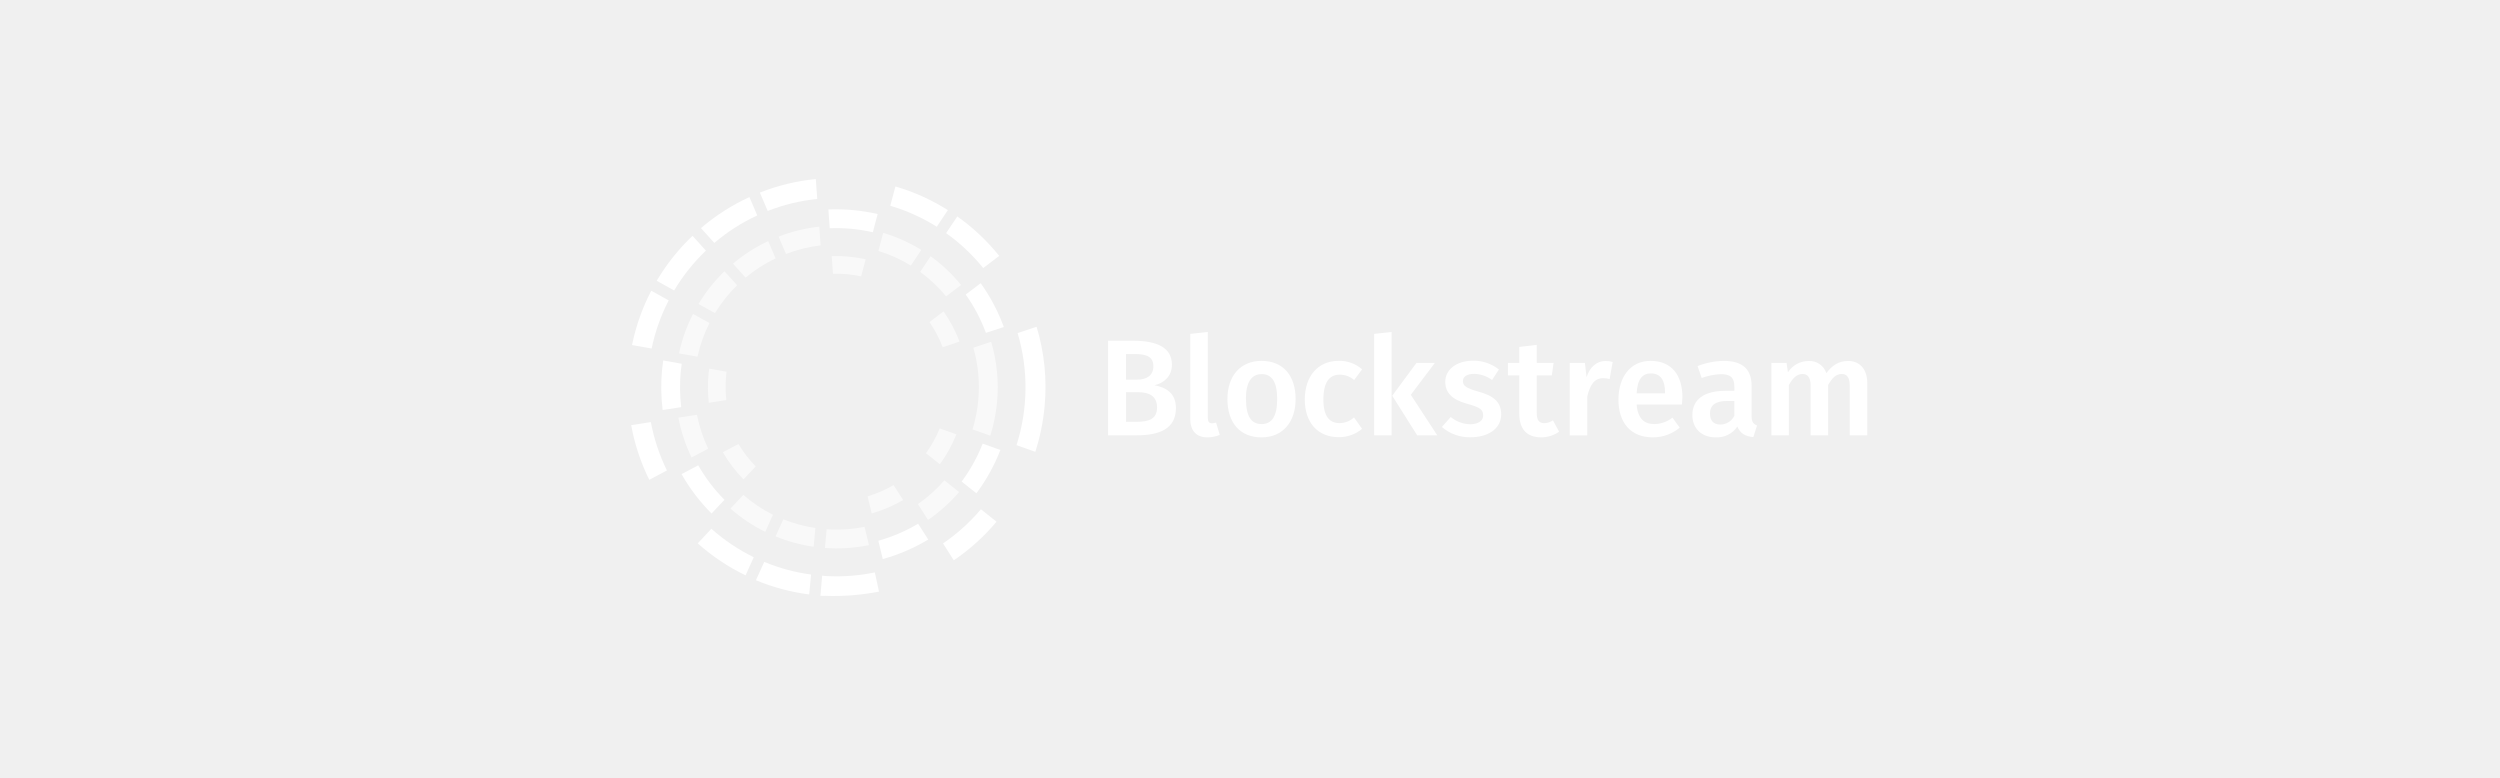
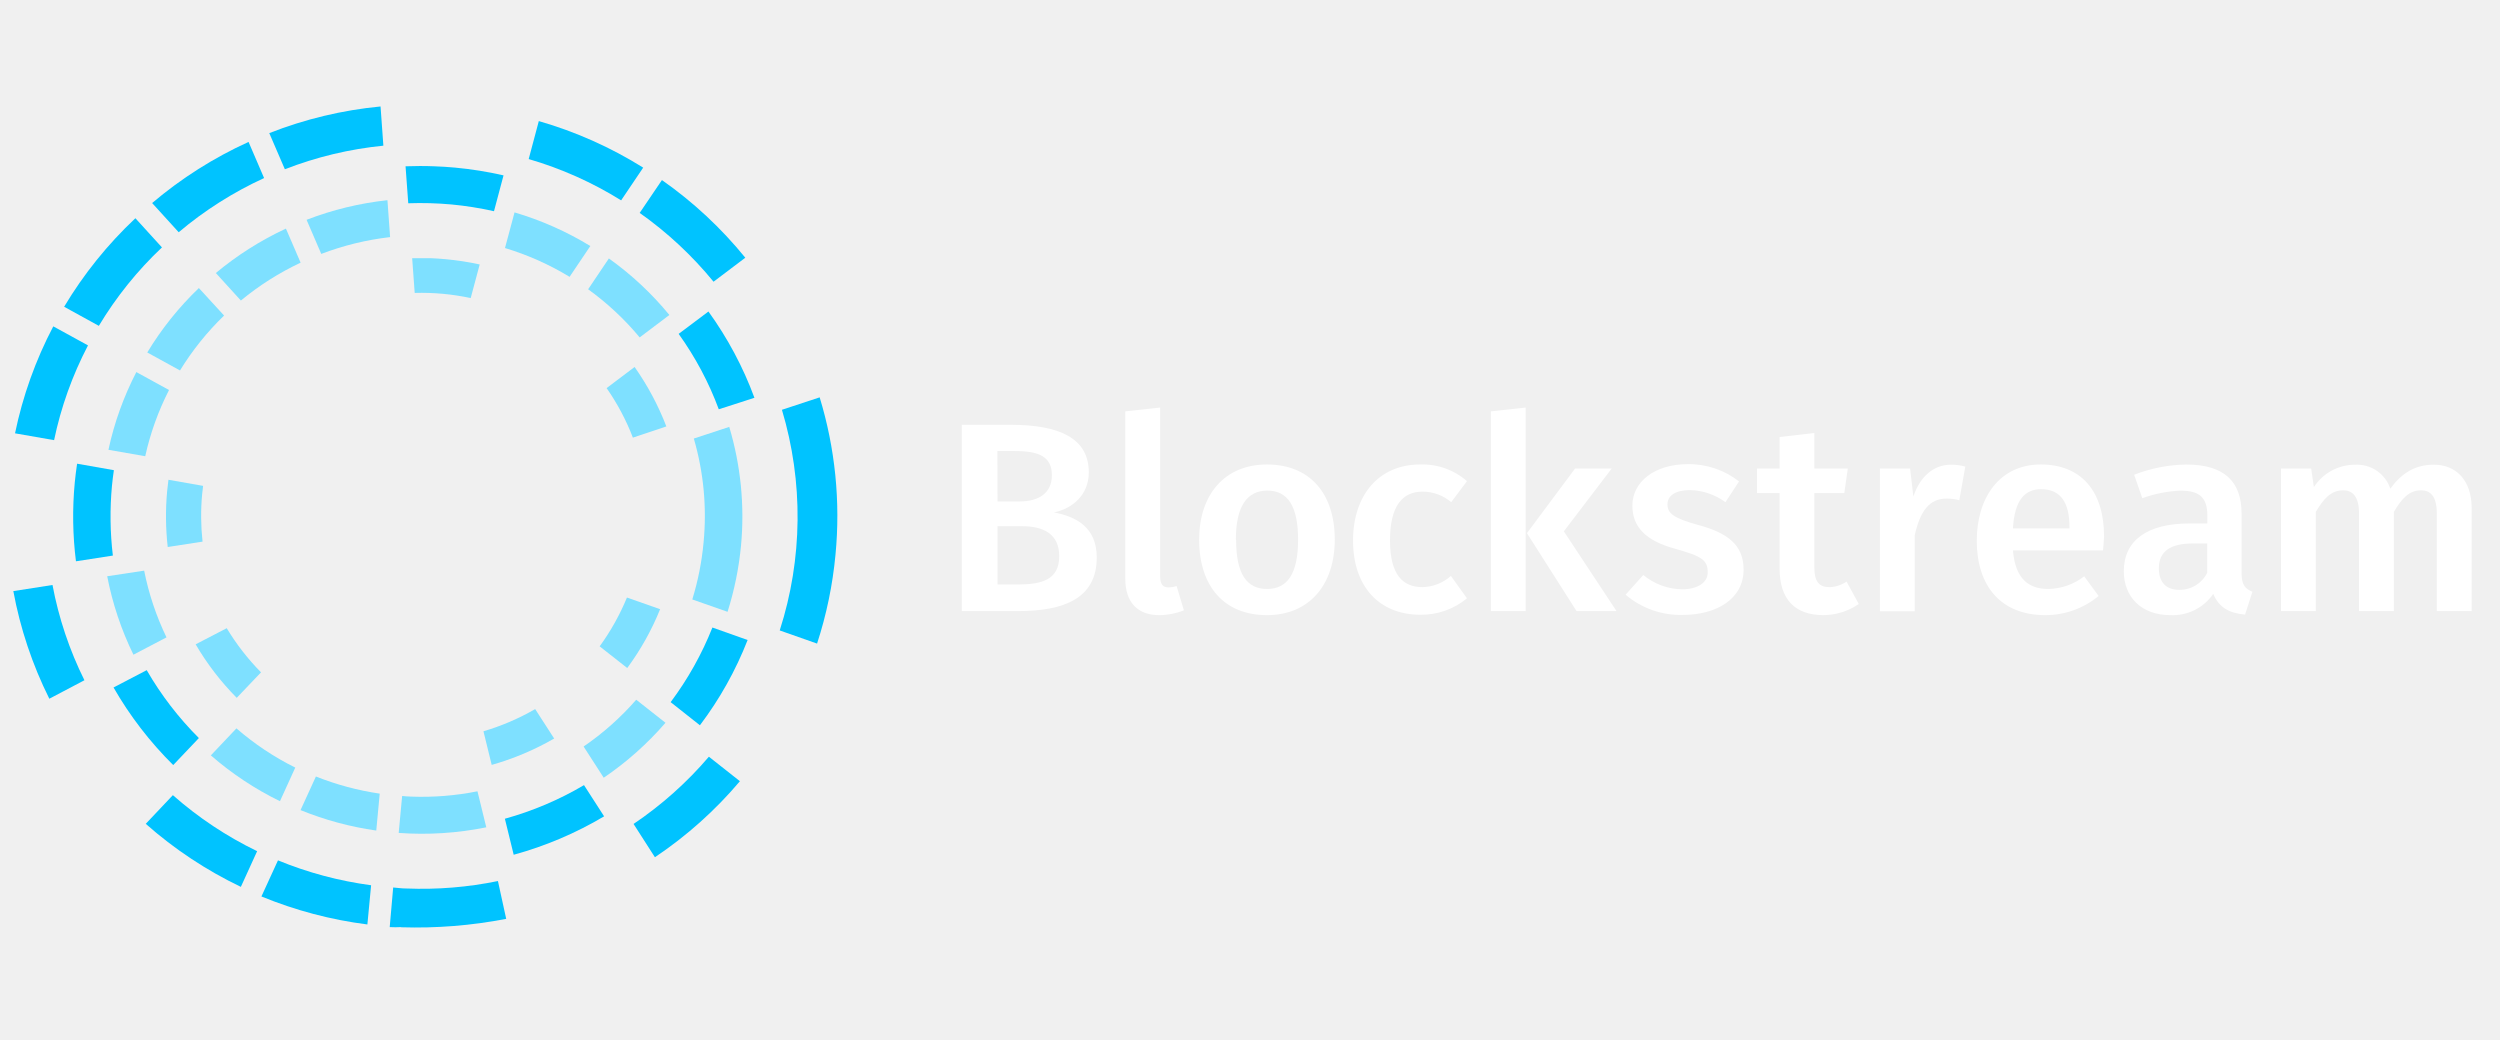
- <svg xmlns="http://www.w3.org/2000/svg" width="360" height="112" viewBox="0 0 360 112" fill="none">
-   <path d="M169.334 58.766C169.334 61.76 166.953 62.686 163.642 62.686H159.562V49.064H163.122C166.629 49.064 168.757 50.051 168.757 52.534C168.757 54.23 167.529 55.197 166.236 55.471C167.779 55.767 169.334 56.512 169.334 58.766ZM162.149 54.669H163.744C165.16 54.669 166.085 54.038 166.085 52.755C166.085 51.374 165.14 50.981 163.368 50.981H162.14L162.149 54.669ZM166.617 58.671C166.617 57.032 165.455 56.479 163.941 56.479H162.149V60.74H163.654C165.377 60.736 166.617 60.38 166.617 58.667V58.671Z" fill="white" />
-   <path d="M174.523 60.953C174.724 60.95 174.924 60.917 175.116 60.855L175.644 62.629C175.076 62.861 174.469 62.981 173.856 62.981C172.301 62.981 171.4 62.056 171.4 60.322V48.081L173.921 47.802V60.142C173.933 60.716 174.109 60.953 174.523 60.953Z" fill="white" />
-   <path d="M186.569 57.463C186.569 60.74 184.74 62.981 181.658 62.981C178.577 62.981 176.748 60.892 176.748 57.463C176.748 54.185 178.581 51.965 181.658 51.965C184.735 51.965 186.569 54.054 186.569 57.463ZM179.424 57.463C179.424 59.966 180.189 61.068 181.667 61.068C183.144 61.068 183.913 59.946 183.913 57.463C183.913 54.98 183.144 53.874 181.687 53.874C180.23 53.874 179.408 55 179.408 57.463H179.424Z" fill="white" />
-   <path d="M196.14 53.185L194.998 54.722C194.419 54.22 193.677 53.947 192.911 53.952C191.455 53.952 190.567 55.017 190.567 57.52C190.567 60.023 191.492 60.933 192.911 60.933C193.677 60.919 194.411 60.628 194.978 60.114L196.14 61.752C195.196 62.542 194.002 62.968 192.772 62.953C189.761 62.953 187.891 60.863 187.891 57.532C187.891 54.201 189.761 51.965 192.752 51.965C193.996 51.921 195.209 52.358 196.14 53.185Z" fill="white" />
-   <path d="M197.871 62.686V48.081L200.392 47.802V62.686H197.871ZM206.967 62.686H204.074L200.482 56.987L203.968 52.26H206.62L203.154 56.852L206.967 62.686Z" fill="white" />
-   <path d="M215.839 53.206L214.857 54.722C214.115 54.17 213.22 53.861 212.296 53.837C211.232 53.837 210.659 54.246 210.659 54.882C210.659 55.517 211.068 55.885 212.844 56.377C214.972 56.95 216.171 57.819 216.171 59.654C216.171 61.822 214.162 62.965 211.78 62.965C210.26 63.009 208.778 62.481 207.627 61.486L208.908 60.048C209.694 60.704 210.679 61.072 211.703 61.093C212.844 61.093 213.573 60.601 213.573 59.863C213.573 58.954 213.163 58.679 211.211 58.126C209.063 57.536 208.118 56.512 208.118 54.976C208.118 53.239 209.714 51.94 212.136 51.94C213.479 51.923 214.787 52.37 215.839 53.206Z" fill="white" />
-   <path d="M221.908 62.981C219.862 62.961 218.777 61.801 218.777 59.573V54.054H217.141V52.259H218.777V49.957L221.294 49.662V52.264H223.716L223.463 54.054H221.294V59.495C221.294 60.523 221.629 60.937 222.399 60.937C222.838 60.919 223.264 60.777 223.626 60.527L224.51 62.166C223.747 62.699 222.838 62.983 221.908 62.981Z" fill="white" />
-   <path d="M232.224 52.12L231.79 54.578C231.489 54.496 231.178 54.456 230.865 54.459C229.605 54.459 228.954 55.385 228.562 57.139V62.699H226.041V52.259H228.226L228.463 54.308C228.954 52.812 229.961 51.981 231.18 51.981C231.533 51.976 231.885 52.023 232.224 52.12Z" fill="white" />
-   <path d="M242.196 58.249H235.674C235.849 60.38 236.856 61.068 238.235 61.068C239.179 61.051 240.091 60.726 240.833 60.142L241.877 61.58C240.795 62.489 239.426 62.985 238.014 62.981C234.786 62.981 233.055 60.835 233.055 57.541C233.055 54.365 234.728 51.965 237.683 51.965C240.637 51.965 242.27 53.935 242.27 57.225C242.257 57.561 242.221 57.975 242.196 58.249ZM239.765 56.512C239.765 54.8 239.156 53.771 237.719 53.771C236.537 53.771 235.792 54.562 235.674 56.639H239.765V56.512Z" fill="white" />
-   <path d="M253.014 61.269L252.482 62.94C251.341 62.842 250.592 62.428 250.179 61.425C249.837 61.929 249.372 62.338 248.827 62.611C248.283 62.883 247.677 63.011 247.069 62.981C244.982 62.981 243.701 61.662 243.701 59.769C243.701 57.504 245.416 56.279 248.448 56.279H249.749V55.693C249.749 54.333 249.135 53.878 247.797 53.878C246.855 53.921 245.925 54.107 245.039 54.431L244.45 52.714C245.655 52.24 246.936 51.987 248.231 51.968C251.009 51.968 252.229 53.247 252.229 55.553V59.933C252.229 60.773 252.503 61.068 253.014 61.269ZM249.741 59.868V57.741H248.693C247.057 57.741 246.238 58.331 246.238 59.556C246.238 60.56 246.75 61.134 247.715 61.134C248.139 61.138 248.556 61.021 248.916 60.796C249.276 60.572 249.565 60.25 249.749 59.868H249.741Z" fill="white" />
-   <path d="M268.886 55.136V62.686H266.362V55.529C266.362 54.23 265.85 53.853 265.22 53.853C264.352 53.853 263.82 54.464 263.252 55.431V62.686H260.731V55.529C260.731 54.23 260.199 53.853 259.589 53.853C258.701 53.853 258.169 54.464 257.601 55.431V62.686H255.08V52.259H257.265L257.462 53.62C257.784 53.113 258.229 52.697 258.756 52.41C259.283 52.124 259.874 51.976 260.473 51.981C261.027 51.957 261.573 52.116 262.028 52.433C262.484 52.749 262.823 53.206 262.994 53.734C263.784 52.649 264.745 51.981 266.124 51.981C267.781 51.964 268.886 53.165 268.886 55.136Z" fill="white" />
-   <path d="M139.062 42.414C140.271 44.115 141.249 45.969 141.968 47.929L144.55 47.089C143.729 44.845 142.609 42.722 141.219 40.779L139.062 42.414Z" fill="white" />
-   <path d="M121.36 30.16C120.668 30.131 119.977 30.135 119.285 30.16L119.482 32.864C120.523 32.827 121.566 32.856 122.604 32.95C123.642 33.049 124.672 33.215 125.689 33.446L126.381 30.824C125.22 30.556 124.043 30.366 122.857 30.254C122.358 30.209 121.855 30.176 121.36 30.16Z" fill="white" />
-   <path d="M96.036 67.742C94.952 65.537 94.174 63.194 93.724 60.777L90.889 61.224C91.387 63.956 92.265 66.605 93.495 69.094L96.036 67.742Z" fill="white" />
-   <path d="M94.566 40.431L97.079 41.828C98.334 39.717 99.872 37.787 101.65 36.093L99.726 33.958C97.716 35.867 95.979 38.045 94.566 40.431Z" fill="white" />
-   <path d="M91.01 49.687L93.837 50.186C94.335 47.775 95.161 45.444 96.292 43.258L93.78 41.865C92.498 44.331 91.566 46.963 91.01 49.687Z" fill="white" />
-   <path d="M109.42 27.735L110.549 30.377C112.837 29.479 115.237 28.898 117.682 28.652L117.477 25.784C114.713 26.053 112.001 26.709 109.42 27.735Z" fill="white" />
-   <path d="M100.938 32.848L102.861 34.982C104.733 33.387 106.813 32.054 109.044 31.02L107.918 28.378C105.396 29.536 103.046 31.041 100.938 32.848Z" fill="white" />
-   <path d="M143.498 75.125L141.251 73.335C139.664 75.213 137.829 76.867 135.797 78.251L137.344 80.685C139.643 79.127 141.715 77.256 143.498 75.125Z" fill="white" />
-   <path d="M108.54 80.242C106.329 79.161 104.277 77.783 102.439 76.145L100.475 78.243C102.545 80.092 104.863 81.643 107.361 82.852L108.54 80.242Z" fill="white" />
-   <path d="M150.418 58.561C150.787 54.688 150.398 50.78 149.272 47.056L146.538 47.966C148.104 53.238 148.049 58.86 146.379 64.1L149.084 65.063C149.766 62.951 150.213 60.77 150.418 58.561Z" fill="white" />
-   <path d="M133.666 77.694L132.209 75.412C130.416 76.481 128.49 77.307 126.48 77.87L127.119 80.504C129.418 79.868 131.62 78.922 133.666 77.694Z" fill="white" />
-   <path d="M98.093 58.626C97.894 56.934 97.872 55.226 98.028 53.529C98.065 53.12 98.114 52.759 98.167 52.382L95.503 51.907C95.438 52.358 95.38 52.812 95.335 53.28C95.155 55.199 95.184 57.131 95.421 59.044L98.093 58.626Z" fill="white" />
-   <path d="M128.203 29.631C130.562 30.326 132.815 31.342 134.898 32.651L136.493 30.258C134.146 28.774 131.602 27.628 128.936 26.854L128.203 29.631Z" fill="white" />
-   <path d="M116.524 85.601L116.794 82.733C114.477 82.422 112.21 81.81 110.05 80.914L108.852 83.553C111.307 84.573 113.887 85.262 116.524 85.601Z" fill="white" />
-   <path d="M102.464 73.945L104.321 71.97C102.851 70.487 101.581 68.818 100.545 67.005L98.143 68.271C99.322 70.348 100.775 72.257 102.464 73.945Z" fill="white" />
-   <path d="M137.851 31.168L136.238 33.569C138.24 34.996 140.039 36.689 141.586 38.6L143.886 36.846C142.147 34.682 140.116 32.771 137.851 31.168Z" fill="white" />
-   <path d="M140.6 71.036C142.03 69.125 143.192 67.027 144.054 64.8L141.504 63.887C140.74 65.831 139.724 67.666 138.48 69.344L140.6 71.036Z" fill="white" />
-   <path d="M142.725 49.215L140.159 50.068C140.87 52.528 141.11 55.101 140.867 57.651C140.74 59.07 140.465 60.472 140.049 61.834L142.602 62.74C143.094 61.166 143.421 59.546 143.576 57.905C143.848 54.981 143.559 52.031 142.725 49.215Z" fill="white" fill-opacity="0.6" />
-   <path d="M117.167 78.734L117.416 76.034C115.833 75.799 114.282 75.378 112.797 74.781L111.684 77.239C113.443 77.962 115.284 78.464 117.167 78.734Z" fill="white" fill-opacity="0.6" />
-   <path d="M135.748 50.002L138.171 49.182C137.586 47.644 136.814 46.184 135.871 44.836L133.846 46.38C134.623 47.507 135.261 48.723 135.748 50.002Z" fill="white" fill-opacity="0.6" />
-   <path d="M121.1 36.879C120.654 36.879 120.208 36.879 119.766 36.879L119.95 39.419C121.312 39.38 122.673 39.507 124.005 39.796L124.655 37.338C123.854 37.161 123.042 37.034 122.225 36.957C121.861 36.92 121.48 36.895 121.1 36.879Z" fill="white" fill-opacity="0.6" />
-   <path d="M100.586 43.775L102.955 45.09C103.846 43.622 104.918 42.273 106.147 41.075L104.322 39.063C102.875 40.462 101.619 42.046 100.586 43.775Z" fill="white" fill-opacity="0.6" />
-   <path d="M126.488 36.138C128.13 36.638 129.702 37.345 131.165 38.243L132.667 35.99C130.953 34.934 129.109 34.107 127.18 33.532L126.488 36.138Z" fill="white" fill-opacity="0.6" />
-   <path d="M136.24 42.672L138.392 41.034C137.119 39.469 135.646 38.079 134.01 36.9L132.508 39.153C133.895 40.164 135.148 41.347 136.24 42.672Z" fill="white" fill-opacity="0.6" />
-   <path d="M133.342 65.263L135.339 66.849C136.309 65.52 137.109 64.075 137.72 62.547L135.318 61.695C134.803 62.958 134.139 64.156 133.342 65.263Z" fill="white" fill-opacity="0.6" />
-   <path d="M107.043 71.261L105.189 73.236C106.704 74.568 108.386 75.695 110.194 76.588L111.303 74.129C109.767 73.359 108.336 72.395 107.043 71.261Z" fill="white" fill-opacity="0.6" />
-   <path d="M104.588 57.606C104.464 56.454 104.454 55.293 104.559 54.14C104.579 53.939 104.604 53.73 104.629 53.529L102.12 53.083C102.083 53.353 102.051 53.628 102.026 53.902C101.901 55.266 101.915 56.639 102.067 57.999L104.588 57.606Z" fill="white" fill-opacity="0.6" />
-   <path d="M100.362 59.728L97.686 60.138C98.065 62.125 98.703 64.053 99.584 65.874L101.978 64.608C101.237 63.056 100.694 61.416 100.362 59.728Z" fill="white" fill-opacity="0.6" />
-   <path d="M132.18 72.589L133.636 74.871C135.296 73.732 136.8 72.381 138.109 70.852L135.989 69.168C134.869 70.465 133.589 71.614 132.18 72.589Z" fill="white" fill-opacity="0.6" />
-   <path d="M102.162 46.519L99.797 45.208C98.876 47.005 98.196 48.916 97.775 50.891L100.439 51.362C100.807 49.681 101.385 48.054 102.162 46.519Z" fill="white" fill-opacity="0.6" />
-   <path d="M124.93 71.475L125.527 73.933C127.109 73.481 128.628 72.833 130.049 72.003L128.674 69.852C127.495 70.54 126.238 71.084 124.93 71.475Z" fill="white" fill-opacity="0.6" />
-   <path d="M106.338 63.936L104.088 65.116C104.912 66.54 105.911 67.854 107.063 69.028L108.822 67.164C107.87 66.19 107.036 65.106 106.338 63.936Z" fill="white" fill-opacity="0.6" />
-   <path d="M119.72 76.252C119.495 76.252 119.27 76.223 119.041 76.207L118.791 78.906C120.914 79.062 123.048 78.924 125.134 78.497L124.495 75.862C122.924 76.181 121.321 76.311 119.72 76.252Z" fill="white" fill-opacity="0.6" />
-   <path d="M105.549 37.965L107.362 39.977C108.682 38.876 110.135 37.945 111.687 37.207L110.623 34.716C108.798 35.573 107.092 36.666 105.549 37.965Z" fill="white" fill-opacity="0.6" />
-   <path d="M112.121 34.073L113.185 36.568C114.788 35.949 116.462 35.536 118.169 35.339L117.977 32.639C115.97 32.857 114.002 33.34 112.121 34.073Z" fill="white" fill-opacity="0.6" />
-   <path d="M118.959 85.806C121.512 85.888 124.067 85.681 126.574 85.191L125.977 82.426C123.802 82.878 121.58 83.061 119.36 82.971C119.004 82.971 118.746 82.926 118.39 82.897L118.141 85.794C118.413 85.809 118.686 85.809 118.959 85.794V85.806Z" fill="white" />
+ <svg xmlns="http://www.w3.org/2000/svg" width="178" height="74" viewBox="0 0 178 74" fill="none">
+   <g clip-path="url(#clip0_919_708)">
+     <path d="M78.089 39.693C78.089 42.609 75.747 43.51 72.492 43.51H68.481V30.246H71.981C75.43 30.246 77.522 31.208 77.522 33.625C77.522 35.277 76.315 36.218 75.043 36.485C76.56 36.773 78.089 37.499 78.089 39.693ZM71.023 35.703H72.593C73.985 35.703 74.894 35.089 74.894 33.841C74.894 32.496 73.965 32.113 72.222 32.113H71.015L71.023 35.703ZM75.417 39.601C75.417 38.005 74.275 37.467 72.786 37.467H71.023V41.615H72.504C74.198 41.612 75.417 41.264 75.417 39.597V39.601Z" fill="white" />
+     <path d="M83.191 41.823C83.389 41.82 83.586 41.788 83.775 41.727L84.294 43.455C83.735 43.68 83.138 43.797 82.535 43.798C81.006 43.798 80.121 42.896 80.121 41.209V29.289L82.6 29.018V41.033C82.612 41.592 82.785 41.823 83.191 41.823Z" fill="white" />
+     <path d="M95.036 38.424C95.036 41.615 93.237 43.798 90.207 43.798C87.177 43.798 85.379 41.763 85.379 38.424C85.379 35.233 87.181 33.071 90.207 33.071C93.233 33.071 95.036 35.105 95.036 38.424ZM88.01 38.424C88.01 40.862 88.763 41.935 90.215 41.935C91.668 41.935 92.424 40.842 92.424 38.424C92.424 36.007 91.668 34.93 90.236 34.93C88.803 34.93 87.994 36.027 87.994 38.424H88.01Z" fill="white" />
+     <path d="M104.448 34.259L103.325 35.755C102.755 35.267 102.026 35.001 101.273 35.005C99.841 35.005 98.968 36.043 98.968 38.48C98.968 40.917 99.877 41.803 101.273 41.803C102.025 41.789 102.747 41.506 103.305 41.005L104.448 42.601C103.52 43.37 102.345 43.785 101.136 43.77C98.175 43.77 96.336 41.735 96.336 38.492C96.336 35.249 98.175 33.071 101.116 33.071C102.339 33.029 103.532 33.454 104.448 34.259Z" fill="white" />
+     <path d="M106.15 43.51V29.289L108.629 29.018V43.51H106.15ZM115.095 43.51H112.25L108.718 37.961L112.146 33.358H114.753L111.345 37.83L115.095 43.51Z" fill="white" />
+     <path d="M123.818 34.279L122.852 35.755C122.122 35.218 121.242 34.918 120.333 34.894C119.287 34.894 118.724 35.293 118.724 35.911C118.724 36.529 119.126 36.888 120.872 37.367C122.965 37.925 124.144 38.771 124.144 40.558C124.144 42.669 122.168 43.782 119.826 43.782C118.331 43.825 116.874 43.311 115.742 42.342L117.002 40.941C117.774 41.58 118.744 41.939 119.75 41.959C120.872 41.959 121.589 41.48 121.589 40.762C121.589 39.876 121.186 39.609 119.267 39.07C117.155 38.496 116.225 37.499 116.225 36.003C116.225 34.311 117.794 33.047 120.176 33.047C121.497 33.031 122.783 33.466 123.818 34.279V34.279Z" fill="white" />
+     <path d="M129.785 43.798C127.773 43.778 126.707 42.649 126.707 40.479V35.105H125.098V33.358H126.707V31.116L129.182 30.829V33.362H131.564L131.314 35.105H129.182V40.403C129.182 41.404 129.512 41.807 130.268 41.807C130.701 41.79 131.119 41.652 131.475 41.408L132.344 43.004C131.594 43.523 130.7 43.8 129.785 43.798V43.798Z" fill="white" />
+     <path d="M139.929 33.222L139.503 35.616C139.207 35.536 138.901 35.497 138.594 35.5C137.354 35.5 136.715 36.402 136.328 38.109V43.522H133.85V33.358H135.998L136.232 35.352C136.715 33.896 137.704 33.087 138.903 33.087C139.25 33.082 139.596 33.128 139.929 33.222Z" fill="white" />
+     <path d="M149.735 39.19H143.321C143.494 41.264 144.484 41.935 145.84 41.935C146.768 41.918 147.665 41.602 148.395 41.033L149.421 42.433C148.357 43.318 147.012 43.801 145.623 43.798C142.448 43.798 140.746 41.707 140.746 38.5C140.746 35.408 142.392 33.071 145.297 33.071C148.202 33.071 149.808 34.989 149.808 38.193C149.795 38.52 149.759 38.923 149.735 39.19ZM147.345 37.499C147.345 35.831 146.745 34.83 145.333 34.83C144.17 34.83 143.438 35.6 143.321 37.622H147.345V37.499Z" fill="white" />
+     <path d="M160.373 42.13L159.85 43.758C158.727 43.662 157.991 43.259 157.584 42.282C157.249 42.773 156.791 43.171 156.256 43.437C155.72 43.702 155.124 43.826 154.526 43.798C152.474 43.798 151.215 42.513 151.215 40.67C151.215 38.464 152.901 37.271 155.882 37.271H157.162V36.701C157.162 35.376 156.558 34.934 155.243 34.934C154.316 34.975 153.402 35.157 152.531 35.472L151.951 33.801C153.136 33.339 154.396 33.093 155.669 33.075C158.401 33.075 159.6 34.319 159.6 36.565V40.83C159.6 41.647 159.87 41.935 160.373 42.13ZM157.154 40.766V38.695H156.124C154.514 38.695 153.71 39.27 153.71 40.463C153.71 41.44 154.213 41.998 155.162 41.998C155.579 42.002 155.989 41.889 156.343 41.67C156.697 41.452 156.981 41.138 157.162 40.766H157.154Z" fill="white" />
+     <path d="M175.982 36.158V43.51H173.5V36.541C173.5 35.277 172.997 34.91 172.377 34.91C171.524 34.91 171.001 35.504 170.442 36.446V43.51H167.963V36.541C167.963 35.277 167.44 34.91 166.84 34.91C165.967 34.91 165.444 35.504 164.885 36.446V43.51H162.406V33.358H164.555L164.748 34.682C165.065 34.189 165.503 33.784 166.021 33.505C166.539 33.226 167.12 33.082 167.71 33.087C168.254 33.064 168.791 33.218 169.239 33.526C169.686 33.835 170.02 34.28 170.188 34.794C170.965 33.737 171.91 33.087 173.266 33.087C174.896 33.071 175.982 34.239 175.982 36.158Z" fill="white" />
+     <path d="M48.32 23.772C49.509 25.428 50.47 27.233 51.177 29.141L53.716 28.323C52.91 26.138 51.808 24.072 50.441 22.18L48.32 23.772Z" fill="#00C3FF" />
+     <path d="M30.915 11.84C30.235 11.812 29.555 11.816 28.875 11.84L29.068 14.473C30.092 14.437 31.118 14.465 32.138 14.557C33.159 14.653 34.172 14.814 35.172 15.039L35.852 12.486C34.711 12.226 33.554 12.04 32.388 11.932C31.897 11.888 31.402 11.856 30.915 11.84Z" fill="#00C3FF" />
+     <path d="M6.011 48.433C4.944 46.286 4.18 44.004 3.738 41.651L0.949 42.086C1.44 44.746 2.302 47.326 3.512 49.749L6.011 48.433Z" fill="#00C3FF" />
+     <path d="M4.566 21.841L7.037 23.201C8.271 21.145 9.783 19.266 11.531 17.616L9.64 15.538C7.663 17.396 5.956 19.518 4.566 21.841V21.841Z" fill="#00C3FF" />
+     <path d="M1.07 30.853L3.851 31.339C4.34 28.992 5.152 26.722 6.265 24.593L3.794 23.237C2.534 25.638 1.617 28.201 1.07 30.853V30.853Z" fill="#00C3FF" />
+     <path d="M19.172 9.478L20.282 12.051C22.532 11.176 24.892 10.611 27.296 10.372L27.095 7.58C24.377 7.841 21.71 8.48 19.172 9.478V9.478Z" fill="#00C3FF" />
+     <path d="M10.832 14.457L12.723 16.535C14.564 14.982 16.609 13.684 18.803 12.678L17.697 10.105C15.216 11.233 12.905 12.698 10.832 14.457V14.457Z" fill="#00C3FF" />
+     <path d="M52.682 55.622L50.473 53.878C48.912 55.708 47.108 57.318 45.109 58.665L46.63 61.035C48.892 59.519 50.929 57.697 52.682 55.622Z" fill="#00C3FF" />
+     <path d="M18.308 60.604C16.134 59.552 14.116 58.209 12.308 56.615L10.377 58.657C12.413 60.458 14.692 61.968 17.149 63.145L18.308 60.604Z" fill="#00C3FF" />
+     <path d="M59.487 39.493C59.85 35.722 59.467 31.917 58.36 28.291L55.673 29.177C57.212 34.31 57.158 39.785 55.516 44.887L58.175 45.824C58.846 43.768 59.286 41.645 59.487 39.493V39.493Z" fill="#00C3FF" />
+     <path d="M43.013 58.123L41.581 55.901C39.818 56.942 37.923 57.747 35.947 58.294L36.575 60.859C38.836 60.24 41.002 59.319 43.013 58.123V58.123Z" fill="#00C3FF" />
+     <path d="M8.036 39.557C7.839 37.91 7.818 36.246 7.971 34.594C8.008 34.196 8.056 33.844 8.108 33.477L5.489 33.015C5.424 33.454 5.368 33.896 5.324 34.351C5.146 36.22 5.175 38.102 5.408 39.964L8.036 39.557Z" fill="#00C3FF" />
+     <path d="M37.643 11.325C39.963 12.001 42.178 12.991 44.225 14.265L45.795 11.936C43.486 10.491 40.984 9.375 38.363 8.621L37.643 11.325Z" fill="#00C3FF" />
+     <path d="M26.158 65.822L26.423 63.03C24.145 62.726 21.916 62.131 19.792 61.258L18.613 63.828C21.028 64.821 23.565 65.492 26.158 65.822Z" fill="#00C3FF" />
+     <path d="M12.333 54.473L14.16 52.55C12.714 51.106 11.465 49.481 10.446 47.715L8.084 48.948C9.243 50.97 10.673 52.829 12.333 54.473Z" fill="#00C3FF" />
+     <path d="M47.13 12.821L45.545 15.159C47.513 16.549 49.282 18.197 50.804 20.058L53.065 18.35C51.355 16.243 49.358 14.382 47.13 12.821V12.821Z" fill="#00C3FF" />
+     <path d="M49.834 51.64C51.24 49.78 52.383 47.737 53.23 45.569L50.724 44.679C49.972 46.572 48.972 48.359 47.75 49.993L49.834 51.64Z" fill="#00C3FF" />
+     <path d="M51.922 30.394L49.4 31.224C50.098 33.62 50.334 36.125 50.096 38.608C49.97 39.989 49.7 41.354 49.291 42.681L51.802 43.562C52.286 42.031 52.607 40.453 52.76 38.855C53.027 36.008 52.743 33.136 51.922 30.394Z" fill="#7EE0FF" />
+     <path d="M26.79 59.136L27.036 56.507C25.479 56.278 23.954 55.868 22.493 55.287L21.398 57.68C23.128 58.384 24.939 58.873 26.79 59.136V59.136Z" fill="#7EE0FF" />
+     <path d="M45.062 31.16L47.444 30.362C46.869 28.864 46.11 27.443 45.183 26.129L43.191 27.633C43.955 28.73 44.584 29.914 45.062 31.16Z" fill="#7EE0FF" />
+     <path d="M30.657 18.382C30.219 18.382 29.78 18.382 29.346 18.382L29.527 20.856C30.866 20.818 32.205 20.941 33.514 21.223L34.154 18.829C33.366 18.657 32.568 18.533 31.764 18.458C31.406 18.422 31.032 18.398 30.657 18.382Z" fill="#7EE0FF" />
+     <path d="M10.486 25.096L12.816 26.377C13.692 24.948 14.747 23.634 15.955 22.467L14.16 20.509C12.737 21.871 11.502 23.413 10.486 25.096V25.096Z" fill="#7EE0FF" />
+     <path d="M35.955 17.66C37.57 18.147 39.115 18.836 40.554 19.711L42.031 17.517C40.346 16.488 38.532 15.683 36.635 15.123L35.955 17.66Z" fill="#7EE0FF" />
+     <path d="M45.545 24.023L47.661 22.427C46.41 20.904 44.961 19.55 43.352 18.402L41.875 20.596C43.239 21.581 44.472 22.732 45.545 24.023V24.023Z" fill="#7EE0FF" />
+     <path d="M42.695 46.02L44.659 47.563C45.613 46.27 46.4 44.863 47.001 43.375L44.639 42.545C44.132 43.775 43.48 44.942 42.695 46.02V46.02Z" fill="#7EE0FF" />
+     <path d="M16.834 51.86L15.012 53.783C16.501 55.08 18.155 56.177 19.933 57.046L21.023 54.652C19.513 53.902 18.105 52.963 16.834 51.86V51.86Z" fill="#7EE0FF" />
+     <path d="M14.421 38.564C14.299 37.443 14.289 36.312 14.392 35.189C14.412 34.993 14.437 34.79 14.461 34.594L11.994 34.16C11.958 34.423 11.926 34.69 11.902 34.958C11.778 36.285 11.792 37.622 11.942 38.947L14.421 38.564Z" fill="#7EE0FF" />
+     <path d="M10.264 40.63L7.633 41.029C8.006 42.964 8.634 44.841 9.5 46.614L11.854 45.381C11.125 43.87 10.591 42.274 10.264 40.63V40.63Z" fill="#7EE0FF" />
+     <path d="M41.553 53.152L42.985 55.374C44.617 54.266 46.096 52.95 47.383 51.461L45.299 49.821C44.197 51.084 42.938 52.203 41.553 53.152V53.152Z" fill="#7EE0FF" />
+     <path d="M12.034 27.769L9.708 26.492C8.803 28.242 8.134 30.102 7.721 32.026L10.34 32.484C10.701 30.848 11.271 29.263 12.034 27.769V27.769Z" fill="#7EE0FF" />
+     <path d="M34.422 52.067L35.009 54.461C36.565 54.021 38.059 53.39 39.456 52.582L38.104 50.487C36.944 51.157 35.708 51.688 34.422 52.067V52.067Z" fill="#7EE0FF" />
+     <path d="M16.143 44.727L13.93 45.876C14.74 47.262 15.723 48.542 16.855 49.686L18.585 47.871C17.649 46.922 16.829 45.867 16.143 44.727V44.727Z" fill="#7EE0FF" />
+     <path d="M29.3 56.719C29.079 56.719 28.858 56.691 28.632 56.675L28.387 59.304C30.474 59.455 32.573 59.321 34.623 58.905L33.996 56.34C32.451 56.65 30.875 56.777 29.3 56.719V56.719Z" fill="#7EE0FF" />
+     <path d="M15.367 19.439L17.15 21.398C18.448 20.326 19.877 19.42 21.403 18.701L20.357 16.276C18.562 17.111 16.884 18.174 15.367 19.439V19.439Z" fill="#7EE0FF" />
+     <path d="M21.828 15.65L22.874 18.079C24.45 17.477 26.097 17.075 27.775 16.882L27.586 14.254C25.613 14.466 23.677 14.936 21.828 15.65V15.65Z" fill="#7EE0FF" />
+     <path d="M28.553 66.022C31.064 66.101 33.575 65.9 36.041 65.423L35.453 62.73C33.315 63.17 31.13 63.349 28.947 63.261C28.597 63.261 28.344 63.217 27.994 63.189L27.748 66.01C28.016 66.025 28.285 66.025 28.553 66.01V66.022Z" fill="#00C3FF" />
+   </g>
+   <defs>
+     <clipPath id="clip0_919_708">
+       <rect width="177" height="74" fill="white" transform="translate(0.0761719)" />
+     </clipPath>
+   </defs>
</svg>
